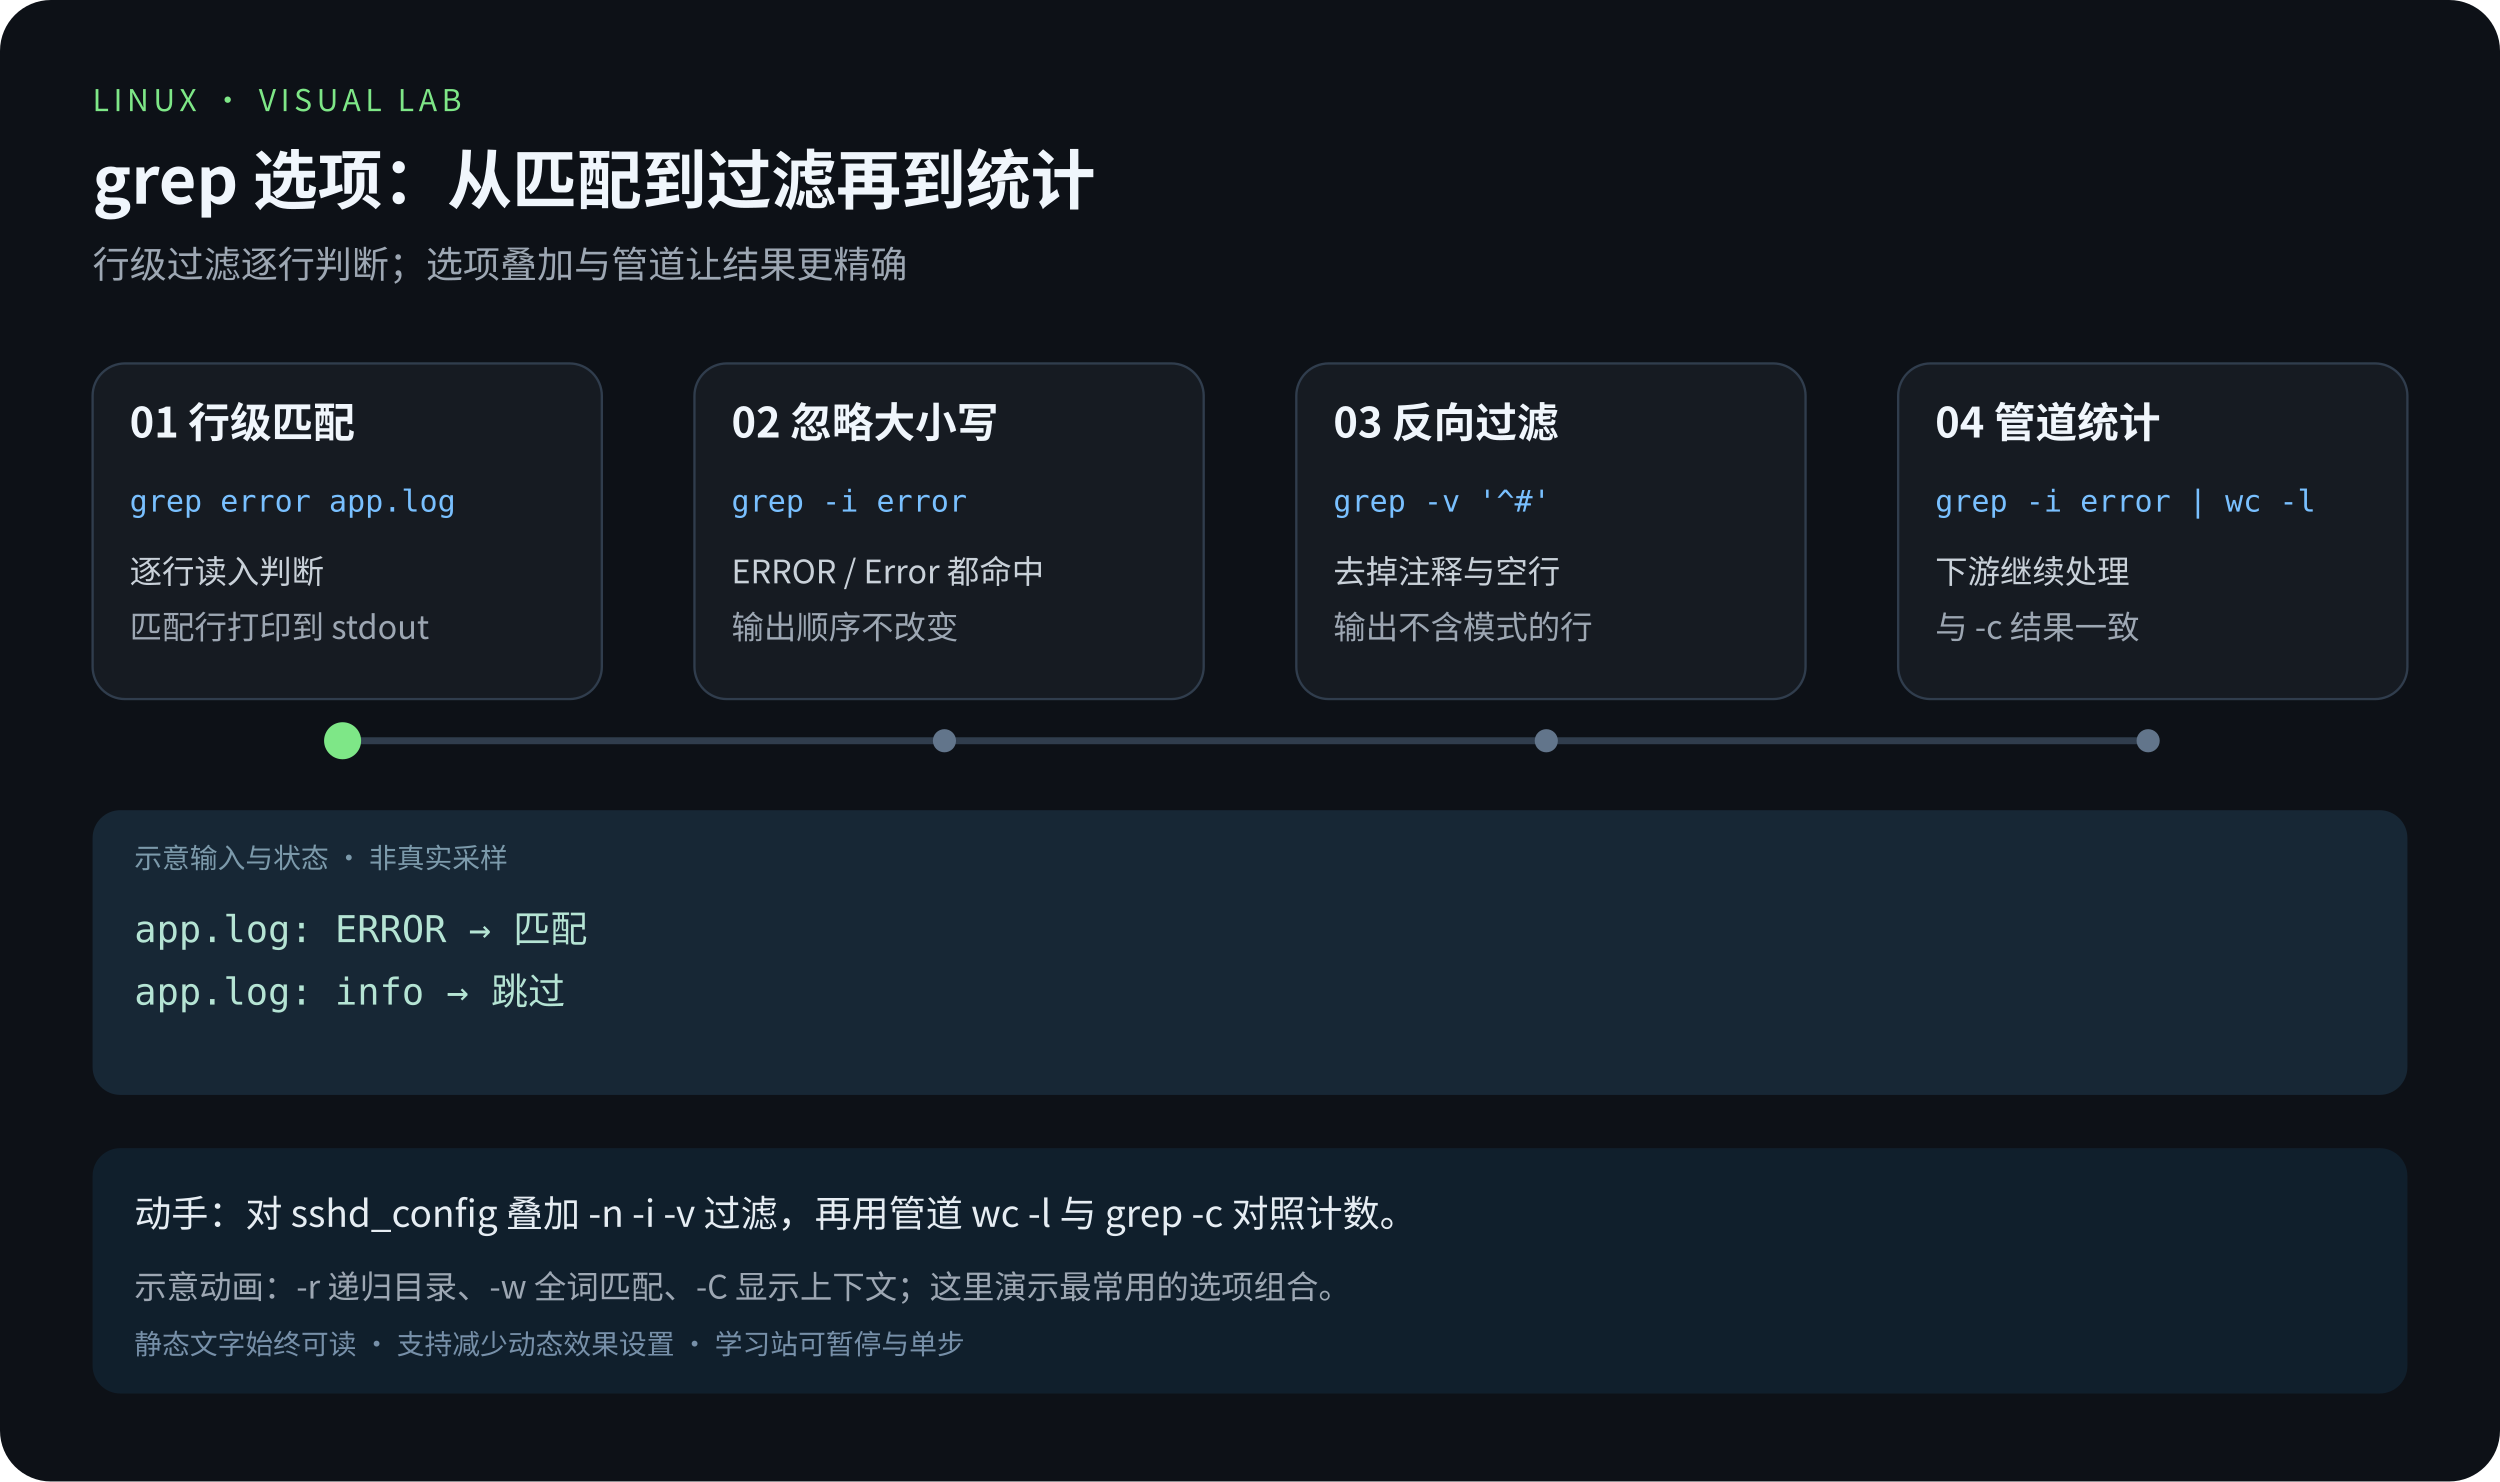
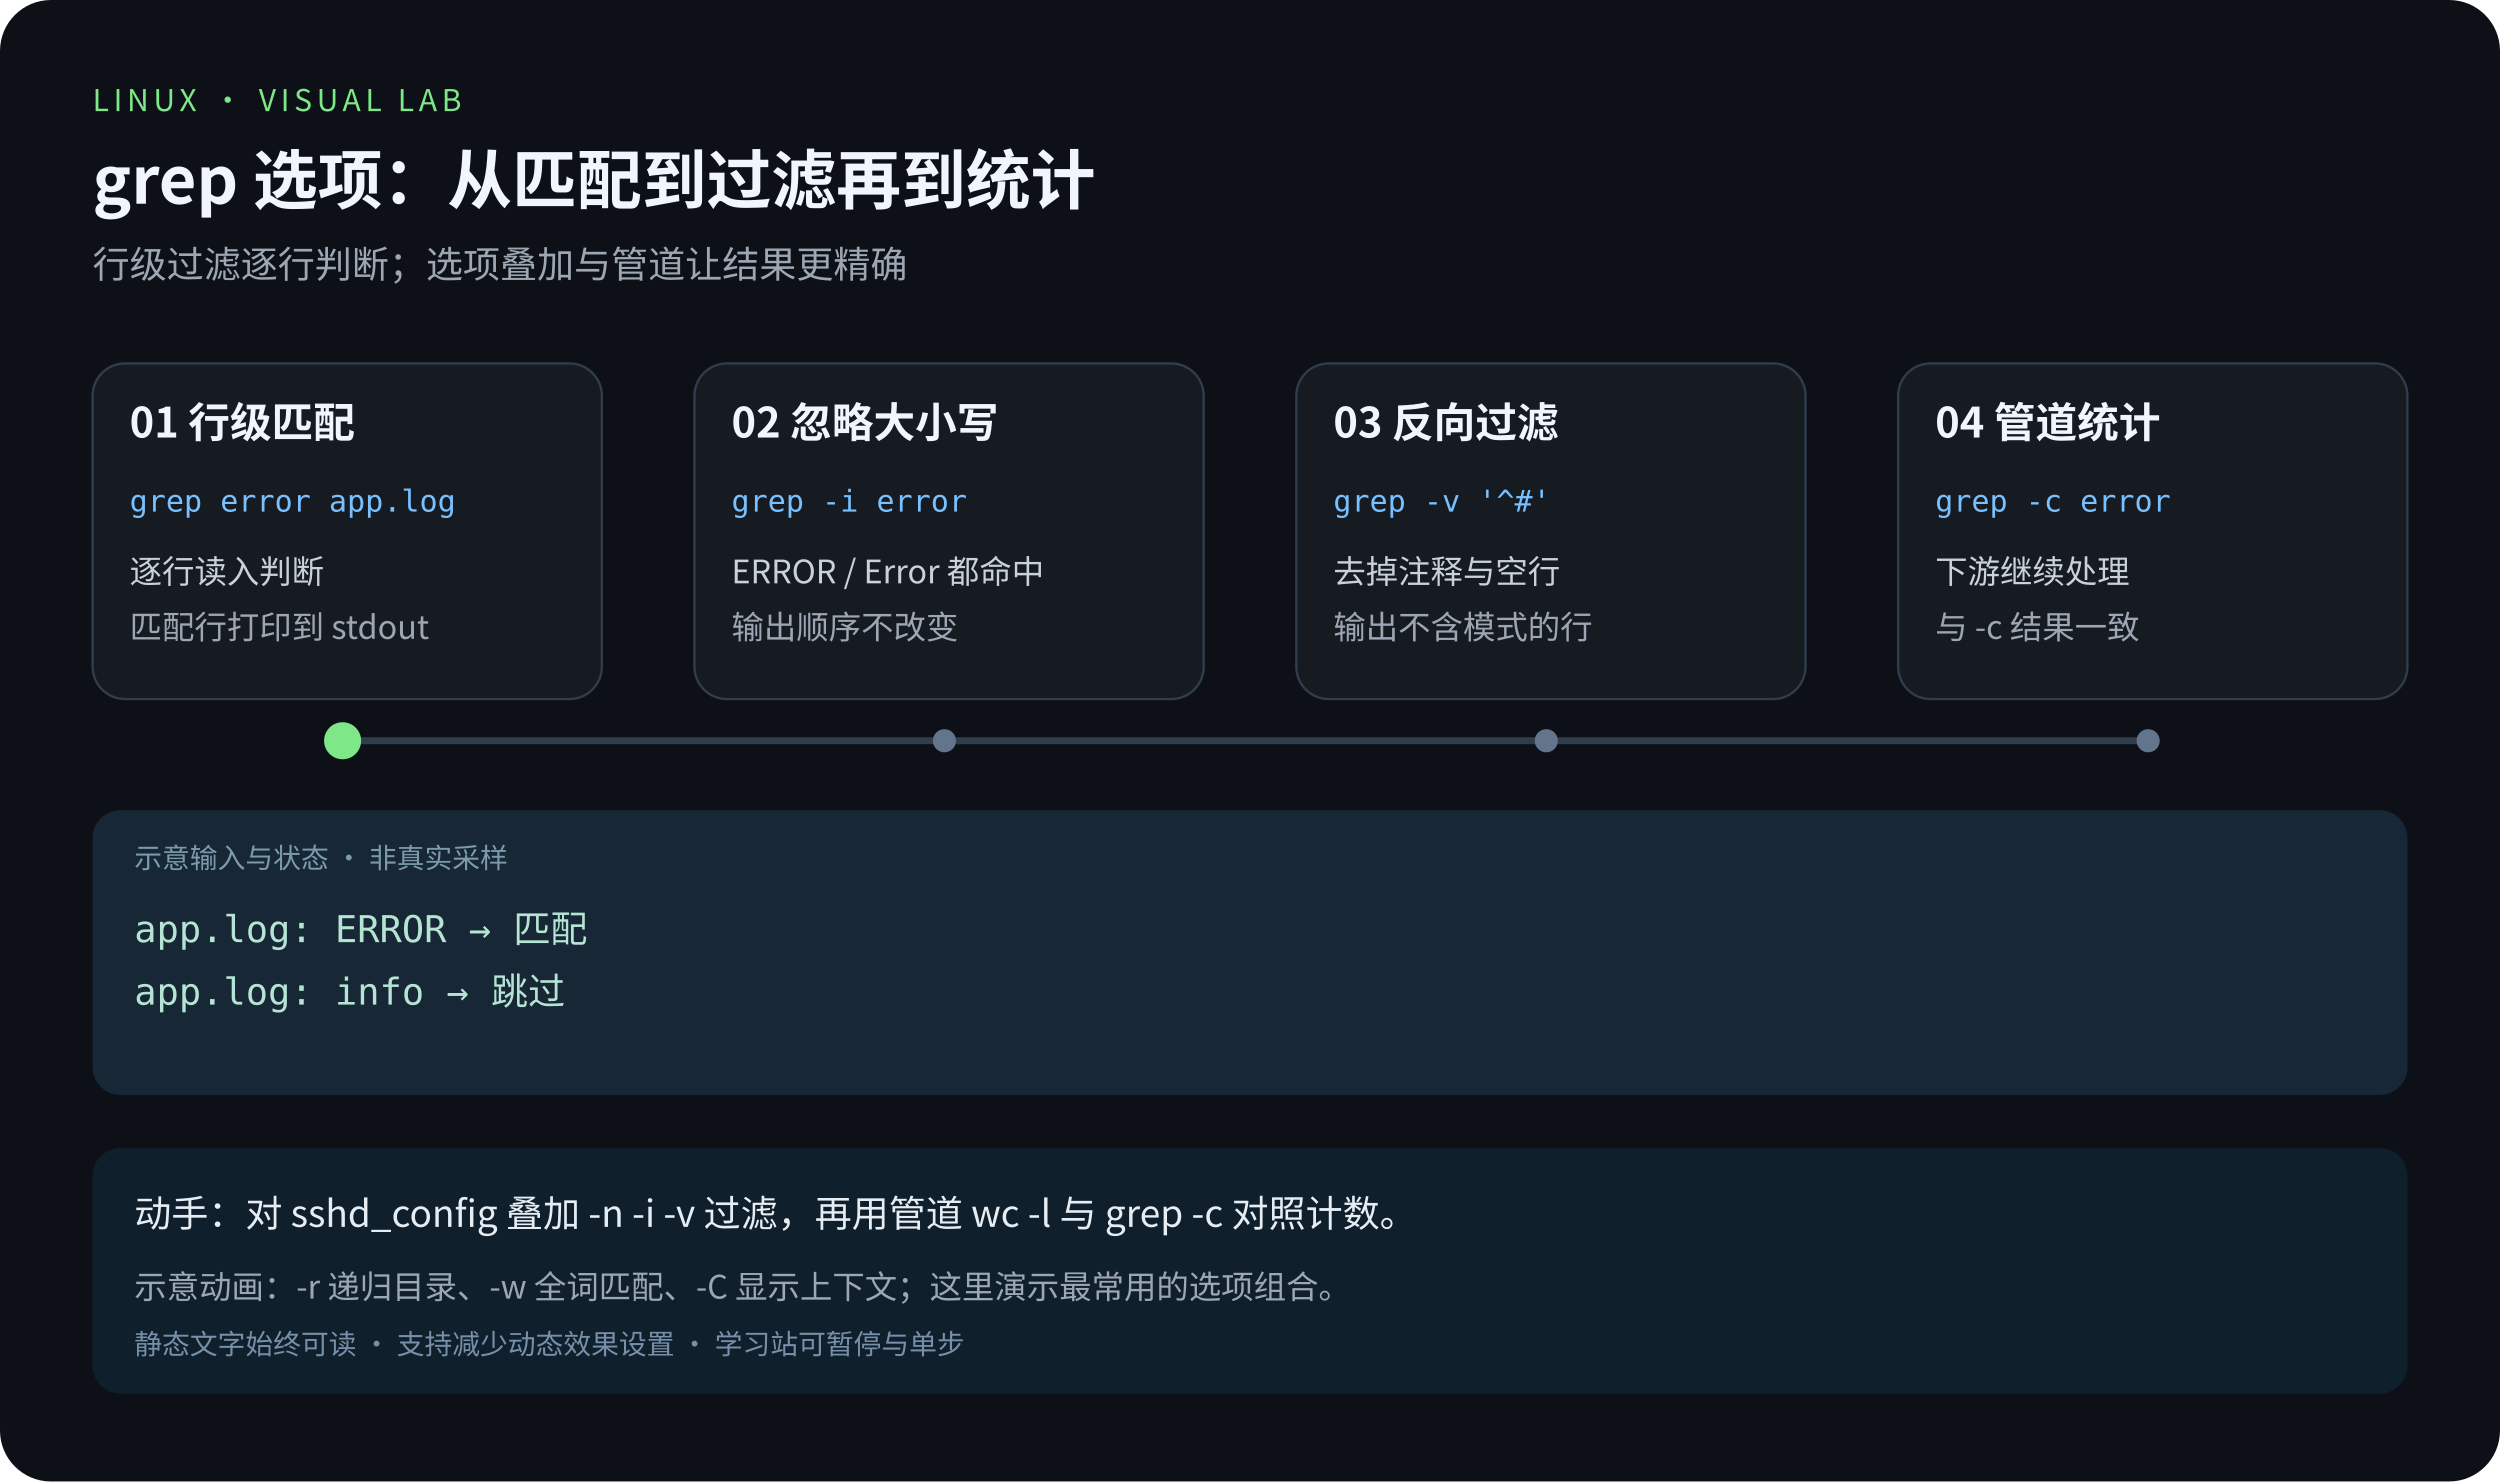
<svg xmlns="http://www.w3.org/2000/svg" width="1080" height="640" viewBox="0 0 1080 640" role="img" aria-labelledby="title desc">
  <style>
text{font-family:"Noto Sans CJK SC","Microsoft YaHei",sans-serif}
.code{font-family:Consolas,monospace}
.focus{opacity:0}
.output{opacity:0}.output.phase-0{opacity:1}
@keyframes step0{0%,24.9%{opacity:1}25%,100%{opacity:0}}.phase-0{animation:step0 12s linear 3}@keyframes step1{0%,24.9%{opacity:0}25%,49.9%{opacity:1}50%,100%{opacity:0}}.phase-1{animation:step1 12s linear 3}@keyframes step2{0%,49.9%{opacity:0}50%,74.9%{opacity:1}75%,100%{opacity:0}}.phase-2{animation:step2 12s linear 3}@keyframes step3{0%,74.9%{opacity:0}75%,100%{opacity:1}}.phase-3{animation:step3 12s linear 3}
@keyframes travel{0%,15%{transform:translateX(0)}25%,40%{transform:translateX(260px)}50%,65%{transform:translateX(520px)}75%,100%{transform:translateX(780px)}}
.token{animation:travel 12s ease-in-out 3}
@media (prefers-reduced-motion:reduce){.focus,.token,.output{animation:none}.token{display:none}}
</style>
  <rect width="1080" height="640" rx="22" fill="#0d1117" />
  <text x="40" y="48" fill="#7ee787" font-size="13" letter-spacing="2">LINUX · VISUAL LAB</text>
  <text x="40" y="88" fill="#f0f6fc" font-size="28" font-weight="bold">grep 选项：从匹配到过滤再到统计</text>
  <text x="40" y="120" fill="#9da7b3" font-size="16">行级过滤逐行判断；选项叠加与管道让结果更精确</text>
  <path d="M148 320 H928" fill="none" stroke="#303d4d" stroke-width="3" />
  <g>
    <rect x="40" y="157" width="220" height="145" rx="14" fill="#161b22" stroke="#303d4d" />
    <rect class="focus phase-0" x="40" y="157" width="220" height="145" rx="14" fill="none" stroke="#58a6ff" stroke-width="3" />
    <text x="56" y="189" fill="#f0f6fc" font-size="18" font-weight="bold">01 行级匹配</text>
    <text class="code" x="56" y="221" fill="#79c0ff" font-size="13">grep error app.log</text>
    <text x="56" y="252" fill="#c9d1d9" font-size="14">逐行读入判断</text>
    <text x="56" y="276" fill="#9da7b3" font-size="14">匹配行打印到 stdout</text>
    <circle cx="148" cy="320" r="5" fill="#62758b" />
  </g>
  <g>
    <rect x="300" y="157" width="220" height="145" rx="14" fill="#161b22" stroke="#303d4d" />
    <rect class="focus phase-1" x="300" y="157" width="220" height="145" rx="14" fill="none" stroke="#58a6ff" stroke-width="3" />
    <text x="316" y="189" fill="#f0f6fc" font-size="18" font-weight="bold">02 忽略大小写</text>
    <text class="code" x="316" y="221" fill="#79c0ff" font-size="13">grep -i error</text>
    <text x="316" y="252" fill="#c9d1d9" font-size="14">ERROR / Error 都命中</text>
    <text x="316" y="276" fill="#9da7b3" font-size="14">输出顺序不改变</text>
    <circle cx="408" cy="320" r="5" fill="#62758b" />
  </g>
  <g>
    <rect x="560" y="157" width="220" height="145" rx="14" fill="#161b22" stroke="#303d4d" />
    <rect class="focus phase-2" x="560" y="157" width="220" height="145" rx="14" fill="none" stroke="#58a6ff" stroke-width="3" />
    <text x="576" y="189" fill="#f0f6fc" font-size="18" font-weight="bold">03 反向过滤</text>
    <text class="code" x="576" y="221" fill="#79c0ff" font-size="13">grep -v '^#'</text>
    <text x="576" y="252" fill="#c9d1d9" font-size="14">去掉注释与空行</text>
    <text x="576" y="276" fill="#9da7b3" font-size="14">输出不含模式的行</text>
    <circle cx="668" cy="320" r="5" fill="#62758b" />
  </g>
  <g>
    <rect x="820" y="157" width="220" height="145" rx="14" fill="#161b22" stroke="#303d4d" />
    <rect class="focus phase-3" x="820" y="157" width="220" height="145" rx="14" fill="none" stroke="#58a6ff" stroke-width="3" />
    <text x="836" y="189" fill="#f0f6fc" font-size="18" font-weight="bold">04 管道统计</text>
-     <text class="code" x="836" y="221" fill="#79c0ff" font-size="13">grep -i error | wc -l</text>
+     <text class="code" x="836" y="221" fill="#79c0ff" font-size="13">grep -c error</text>
    <text x="836" y="252" fill="#c9d1d9" font-size="14">下游继续处理</text>
    <text x="836" y="276" fill="#9da7b3" font-size="14">与 -c 结果一致</text>
    <circle cx="928" cy="320" r="5" fill="#62758b" />
  </g>
  <rect x="40" y="350" width="1000" height="123" rx="12" fill="#172735" />
  <text x="58" y="375" fill="#7c9aab" font-size="12">示意输入与状态 · 非真实采样</text>
  <g class="output phase-0">
    <text class="code" x="58" y="407" fill="#b5e4d4" font-size="16">app.log: ERROR → 匹配</text>
    <text class="code" x="58" y="434" fill="#b5e4d4" font-size="16">app.log: info → 跳过</text>
  </g>
  <g class="output phase-1">
    <text class="code" x="58" y="407" fill="#b5e4d4" font-size="16">ERROR / error 都输出</text>
    <text class="code" x="58" y="434" fill="#b5e4d4" font-size="16">大小写不影响顺序</text>
  </g>
  <g class="output phase-2">
    <text class="code" x="58" y="407" fill="#b5e4d4" font-size="16">^# 注释行被过滤</text>
    <text class="code" x="58" y="434" fill="#b5e4d4" font-size="16">剩余行继续带向下游</text>
  </g>
  <g class="output phase-3">
    <text class="code" x="58" y="407" fill="#b5e4d4" font-size="16">grep -c error 与 wc -l 同值</text>
    <text class="code" x="58" y="434" fill="#b5e4d4" font-size="16">管道让 grep 成为过滤器</text>
  </g>
  <circle class="token" cx="148" cy="320" r="8" fill="#7ee787" />
  <rect x="40" y="496" width="1000" height="106" rx="12" fill="#101f2c" />
  <text x="58" y="530" fill="#e6edf3" font-size="16">动手：对 sshd_config 叠加 -n -i -v 过滤，再用管道 wc -l 与 grep -c 对照计数。</text>
  <text x="58" y="561" fill="#9da7b3" font-size="14">示意动画：-r 递归目录、-w 全词匹配、-C 显示上下文；这里演示最常用的选项组合。</text>
  <text x="58" y="585" fill="#7790a9" font-size="12">静态文字始终可读 · 支持减少动态效果设置 · 学习站可暂停与单步</text>
</svg>
